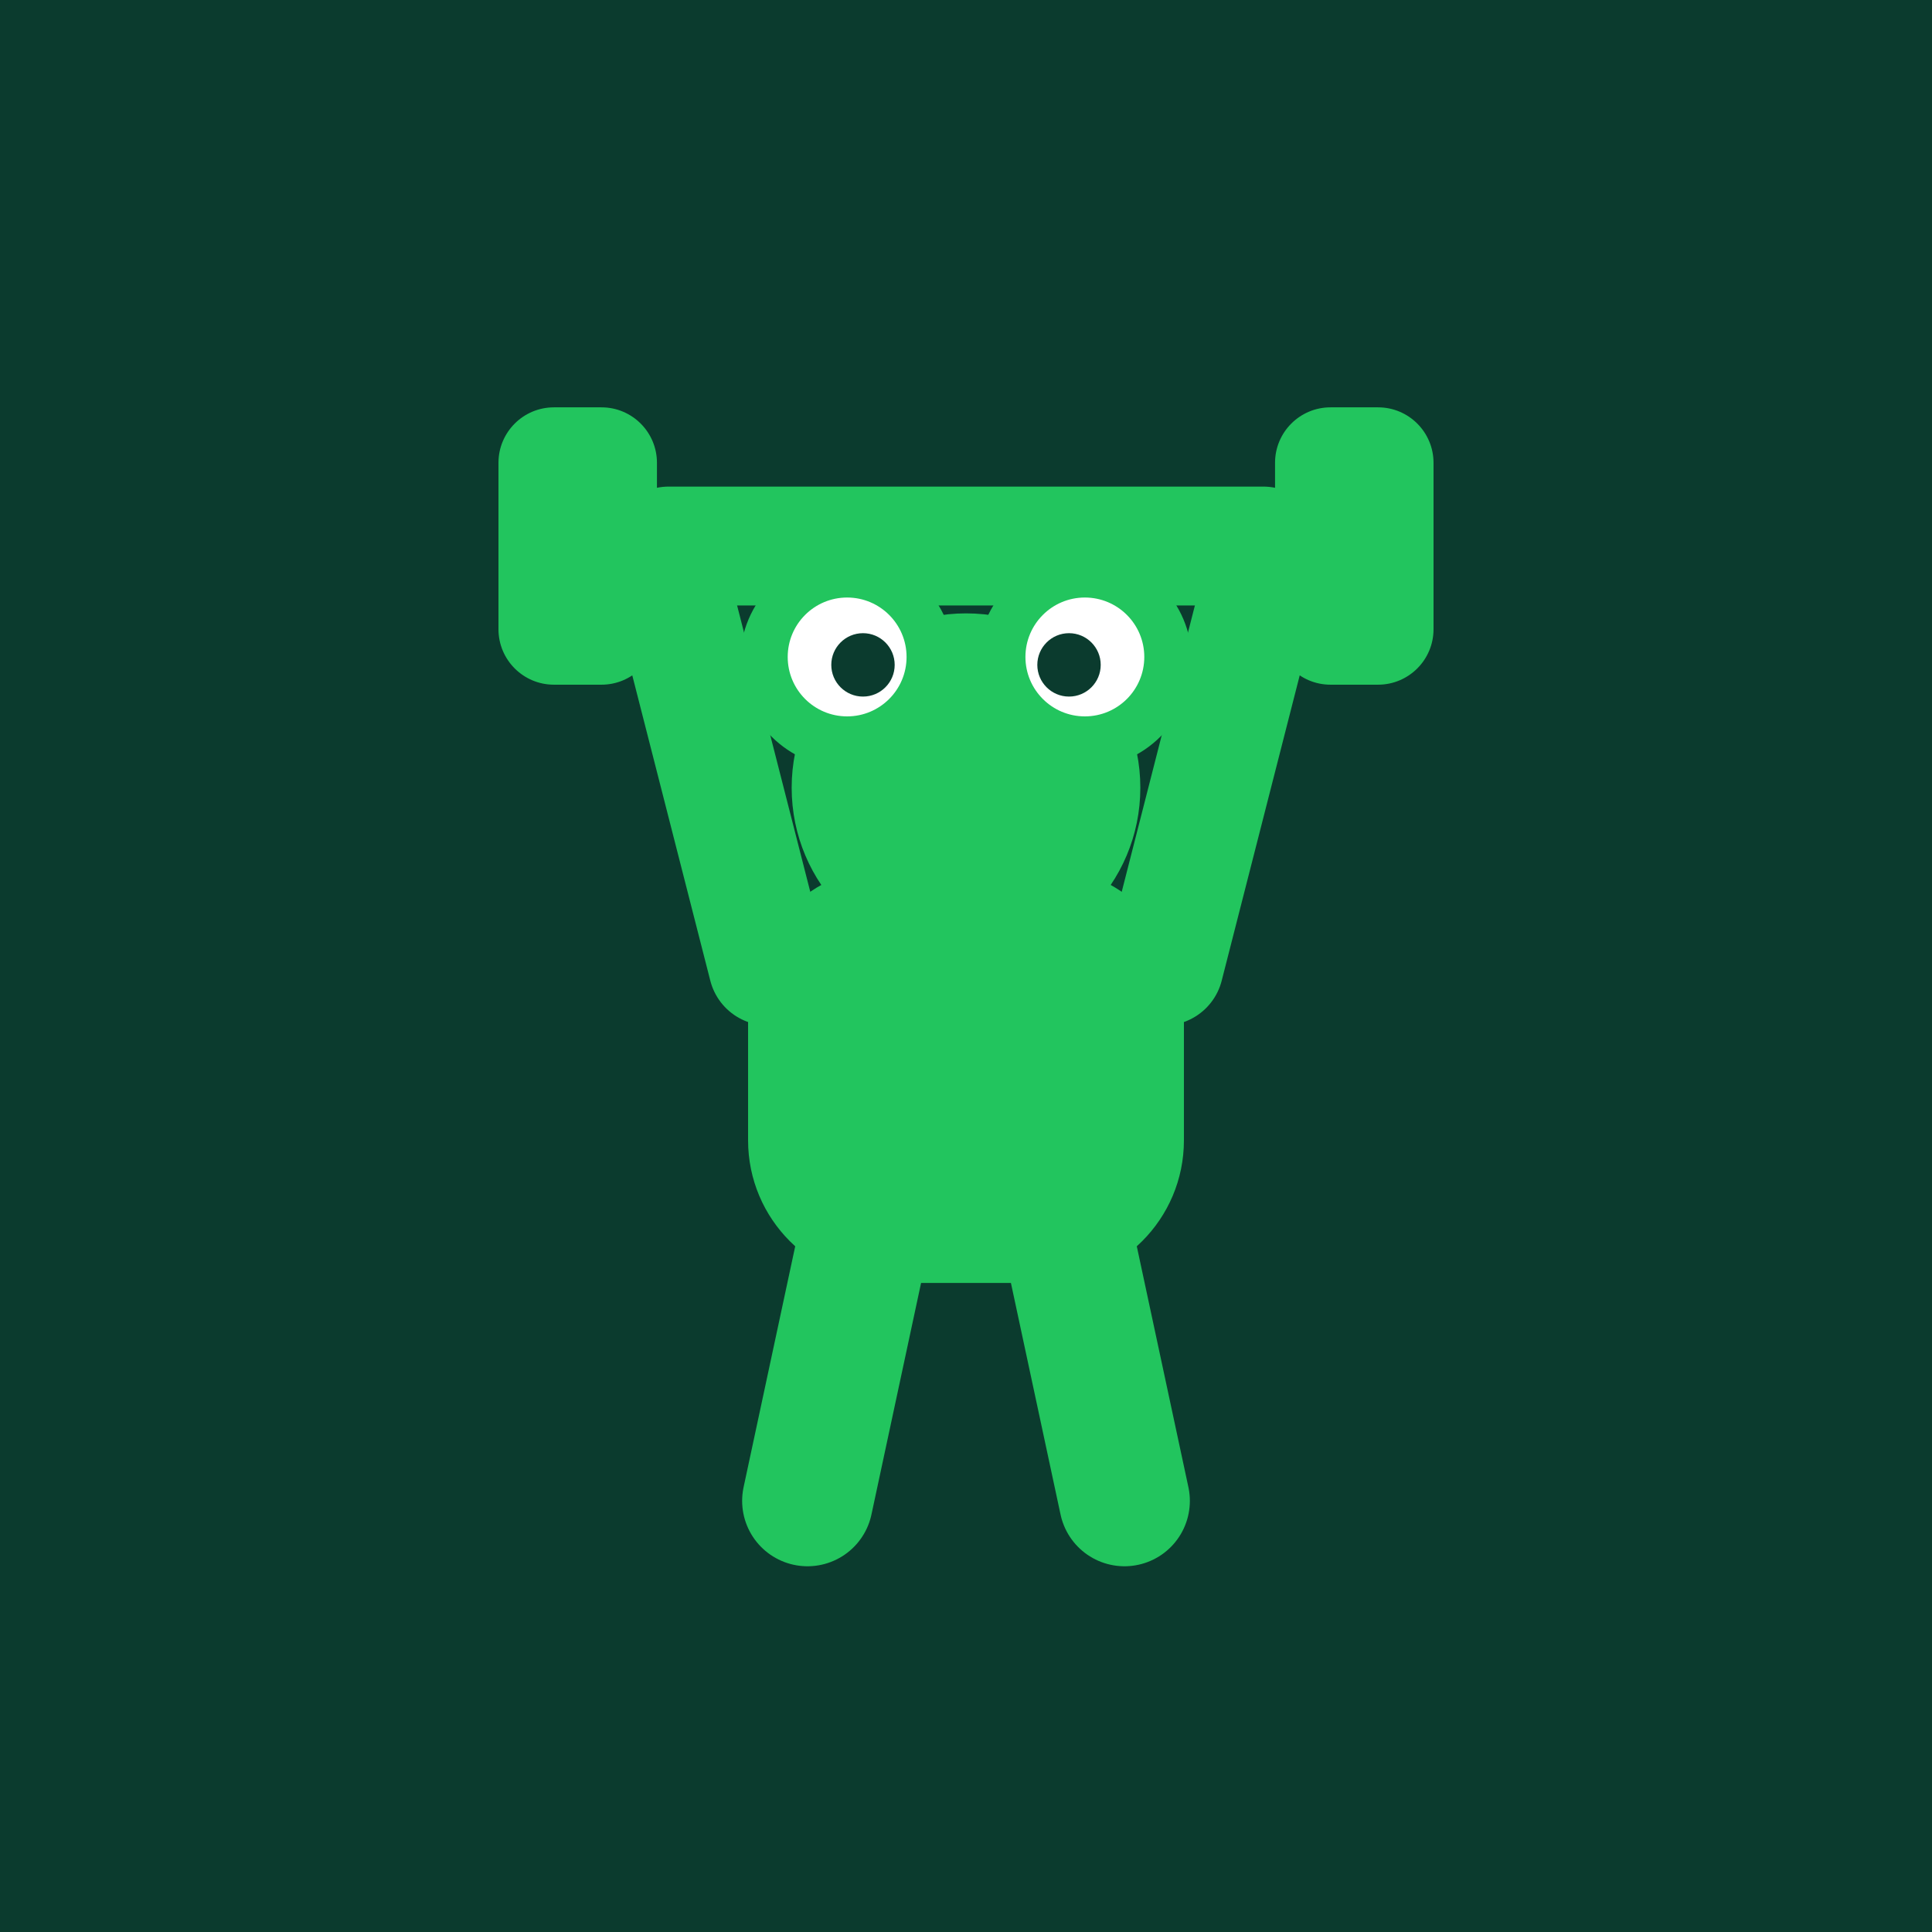
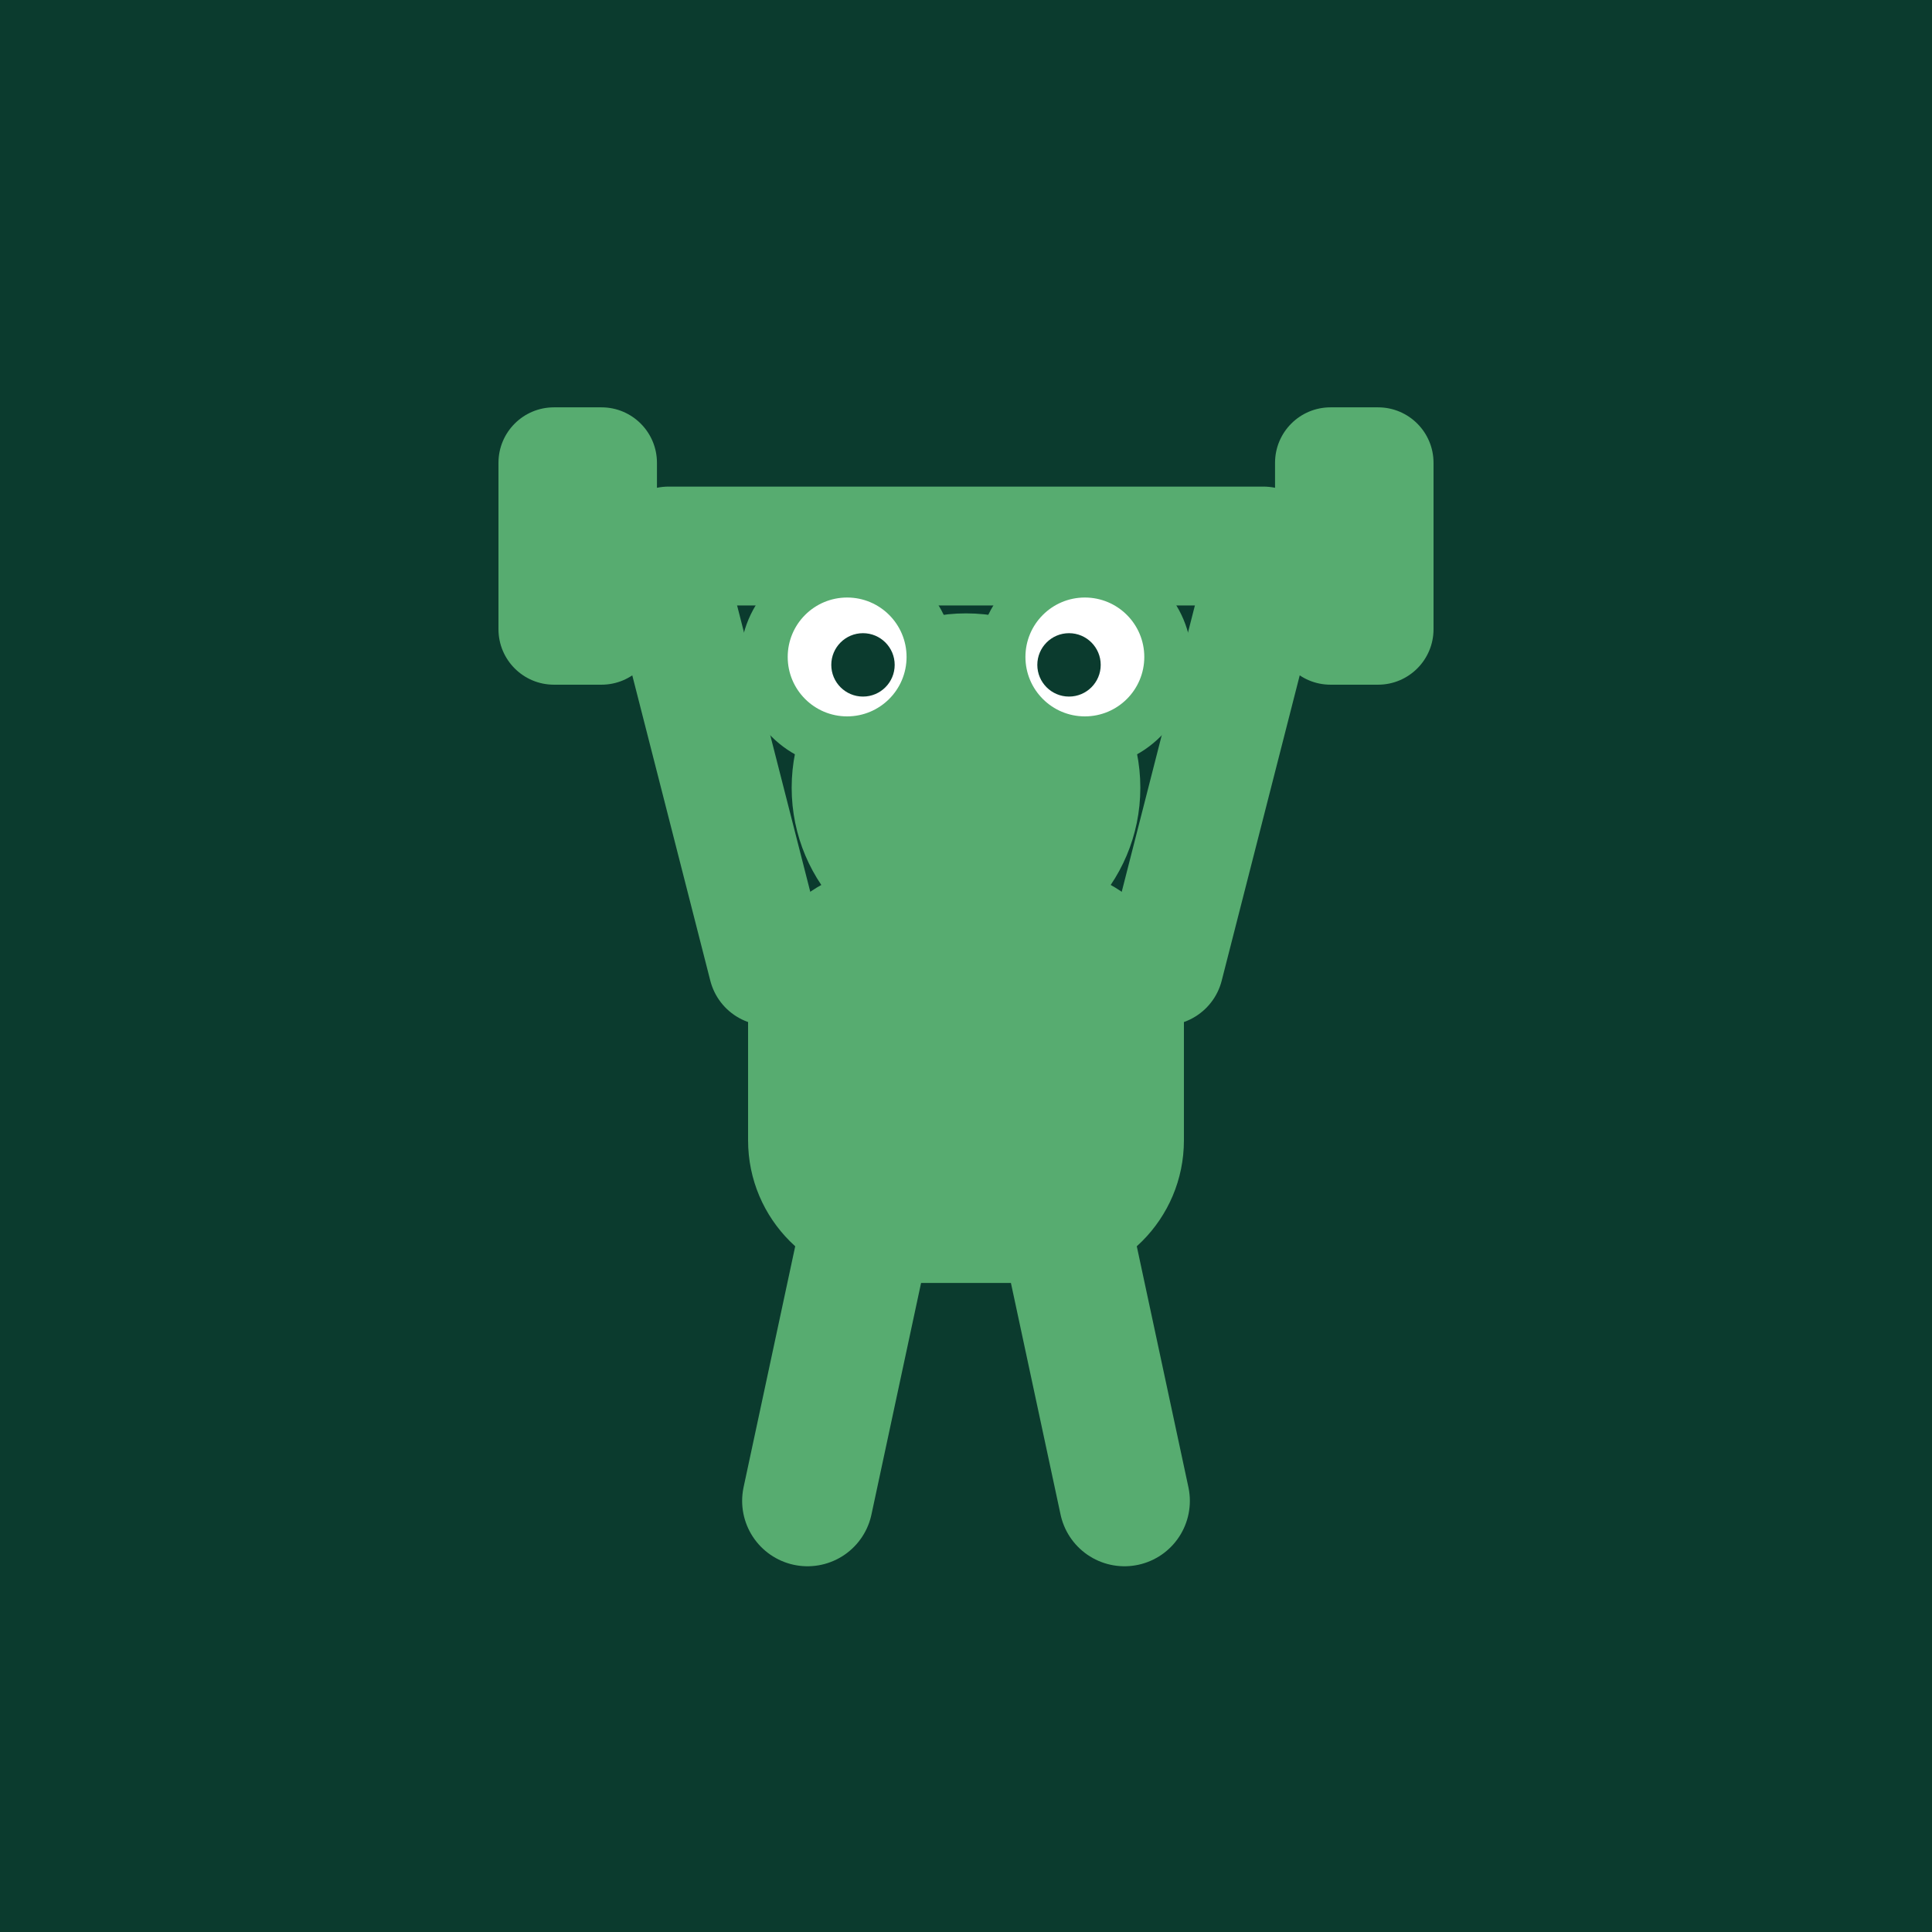
<svg xmlns="http://www.w3.org/2000/svg" width="512" height="512" viewBox="0 0 512 512">
  <rect width="512" height="512" fill="#0b3b2e" />
  <g transform="translate(256 256) scale(10.5) translate(-16 -15.5)">
-     <g fill="#22c55e">
+     <g fill="#57ac70">
      <rect x="7" y="3.4" width="18" height="3" rx="1.5" />
      <rect x="4.2" y="1.4" width="4" height="7" rx="1.4" />
      <rect x="23.8" y="1.4" width="4" height="7" rx="1.4" />
    </g>
-     <path d="M11 15.5 L8.7 6.5" stroke="#22c55e" stroke-width="3" stroke-linecap="round" fill="none" />
-     <path d="M21 15.5 L23.3 6.5" stroke="#22c55e" stroke-width="3" stroke-linecap="round" fill="none" />
-     <path d="M13.5 22 L12 29" stroke="#22c55e" stroke-width="3.3" stroke-linecap="round" fill="none" />
-     <path d="M18.5 22 L20 29" stroke="#22c55e" stroke-width="3.3" stroke-linecap="round" fill="none" />
-     <rect x="10.5" y="13" width="11" height="10.5" rx="3.6" fill="#22c55e" />
-     <circle cx="16" cy="11" r="4.4" fill="#22c55e" />
-     <circle cx="13" cy="7.8" r="2.7" fill="#22c55e" />
-     <circle cx="19" cy="7.8" r="2.7" fill="#22c55e" />
+     <path d="M11 15.5 L8.7 6.5" stroke="#57ac70" stroke-width="3" stroke-linecap="round" fill="none" />
+     <path d="M21 15.5 L23.3 6.5" stroke="#57ac70" stroke-width="3" stroke-linecap="round" fill="none" />
+     <path d="M13.5 22 L12 29" stroke="#57ac70" stroke-width="3.3" stroke-linecap="round" fill="none" />
+     <path d="M18.5 22 L20 29" stroke="#57ac70" stroke-width="3.3" stroke-linecap="round" fill="none" />
+     <rect x="10.5" y="13" width="11" height="10.5" rx="3.6" fill="#57ac70" />
+     <circle cx="16" cy="11" r="4.4" fill="#57ac70" />
+     <circle cx="13" cy="7.8" r="2.7" fill="#57ac70" />
+     <circle cx="19" cy="7.8" r="2.7" fill="#57ac70" />
    <circle cx="13" cy="7.7" r="1.5" fill="#ffffff" />
    <circle cx="19" cy="7.7" r="1.5" fill="#ffffff" />
    <circle cx="13.4" cy="7.9" r="0.8" fill="#0b3b2e" />
    <circle cx="18.6" cy="7.9" r="0.8" fill="#0b3b2e" />
  </g>
</svg>
